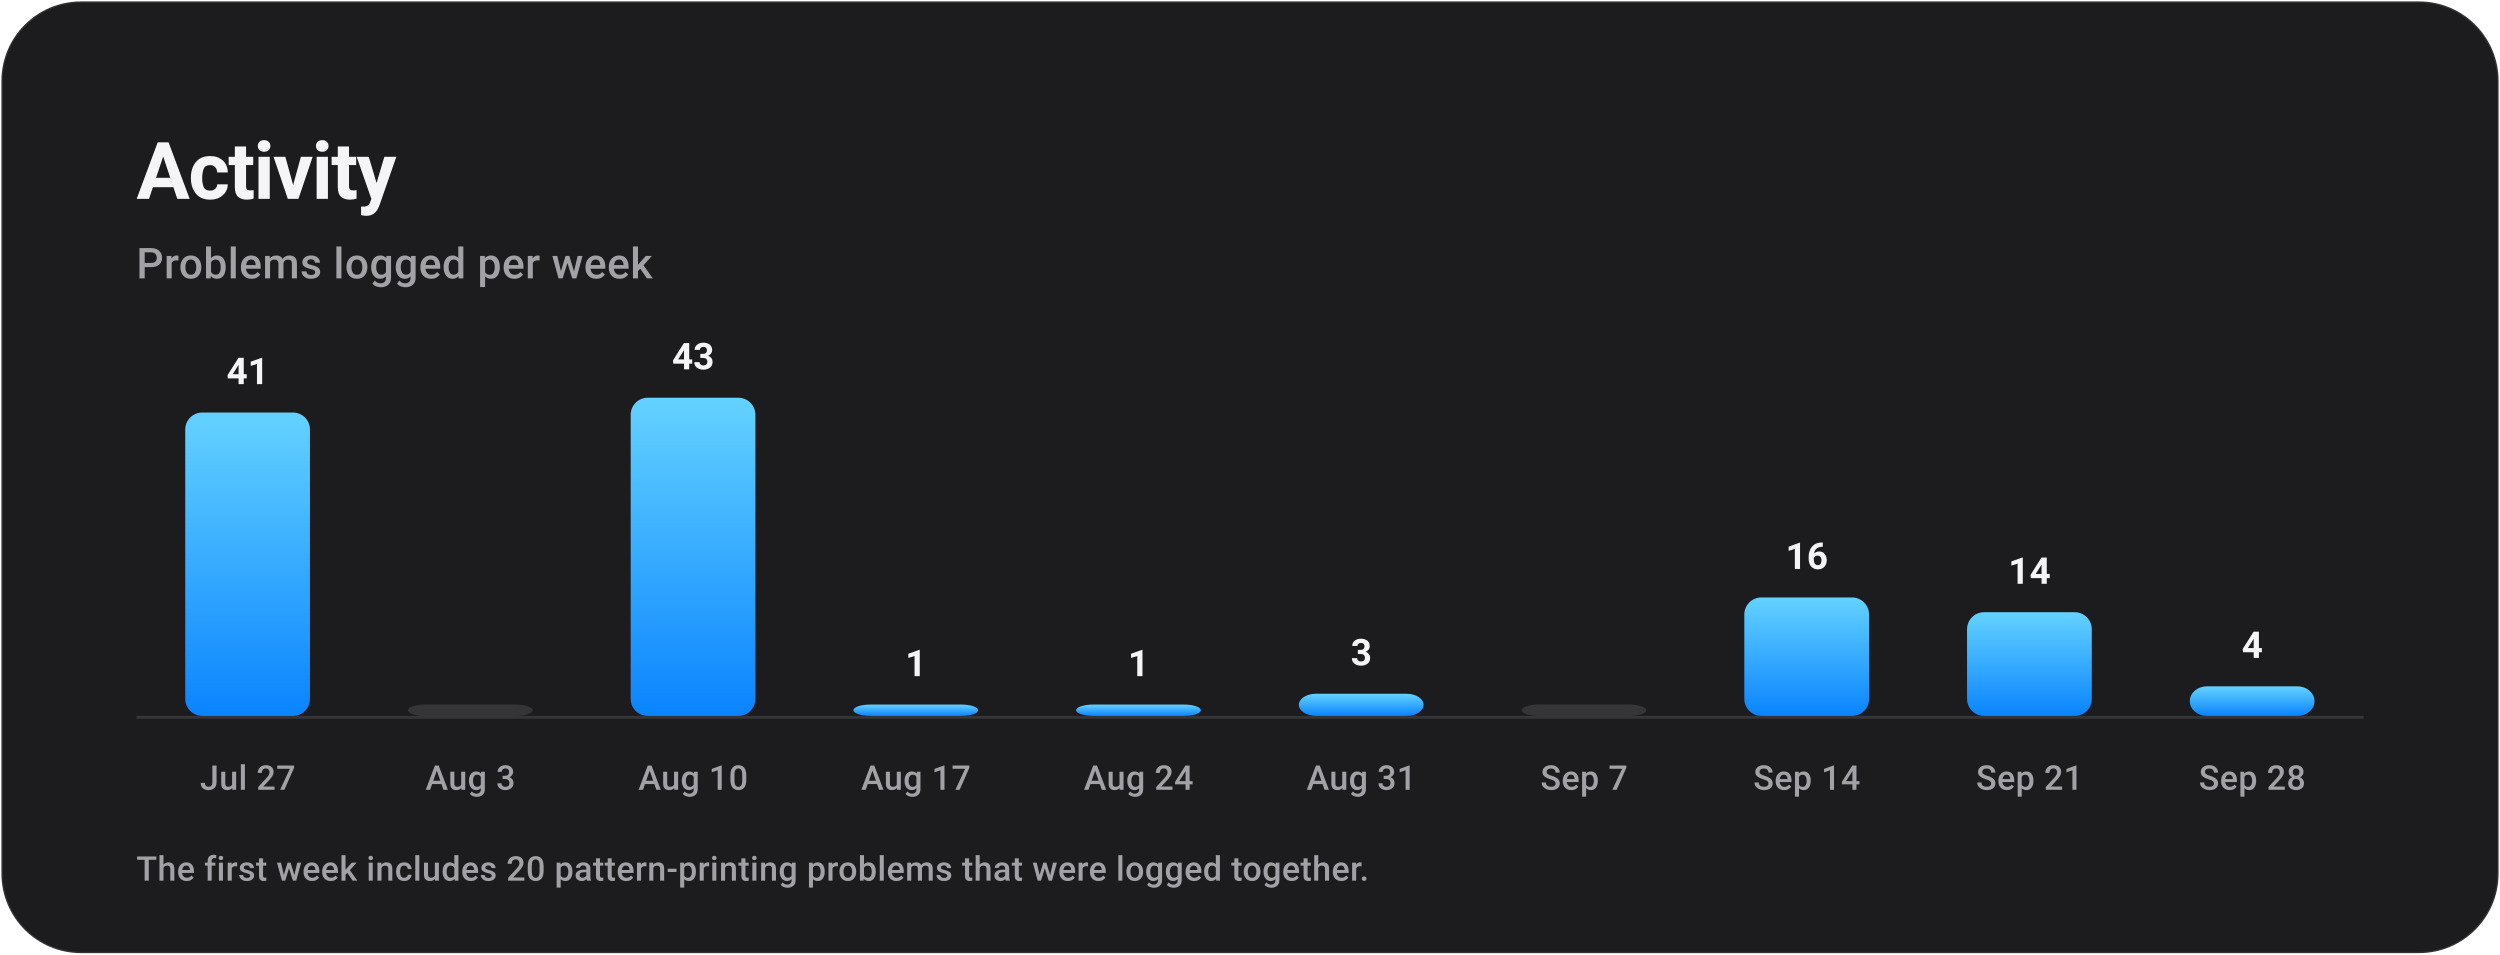
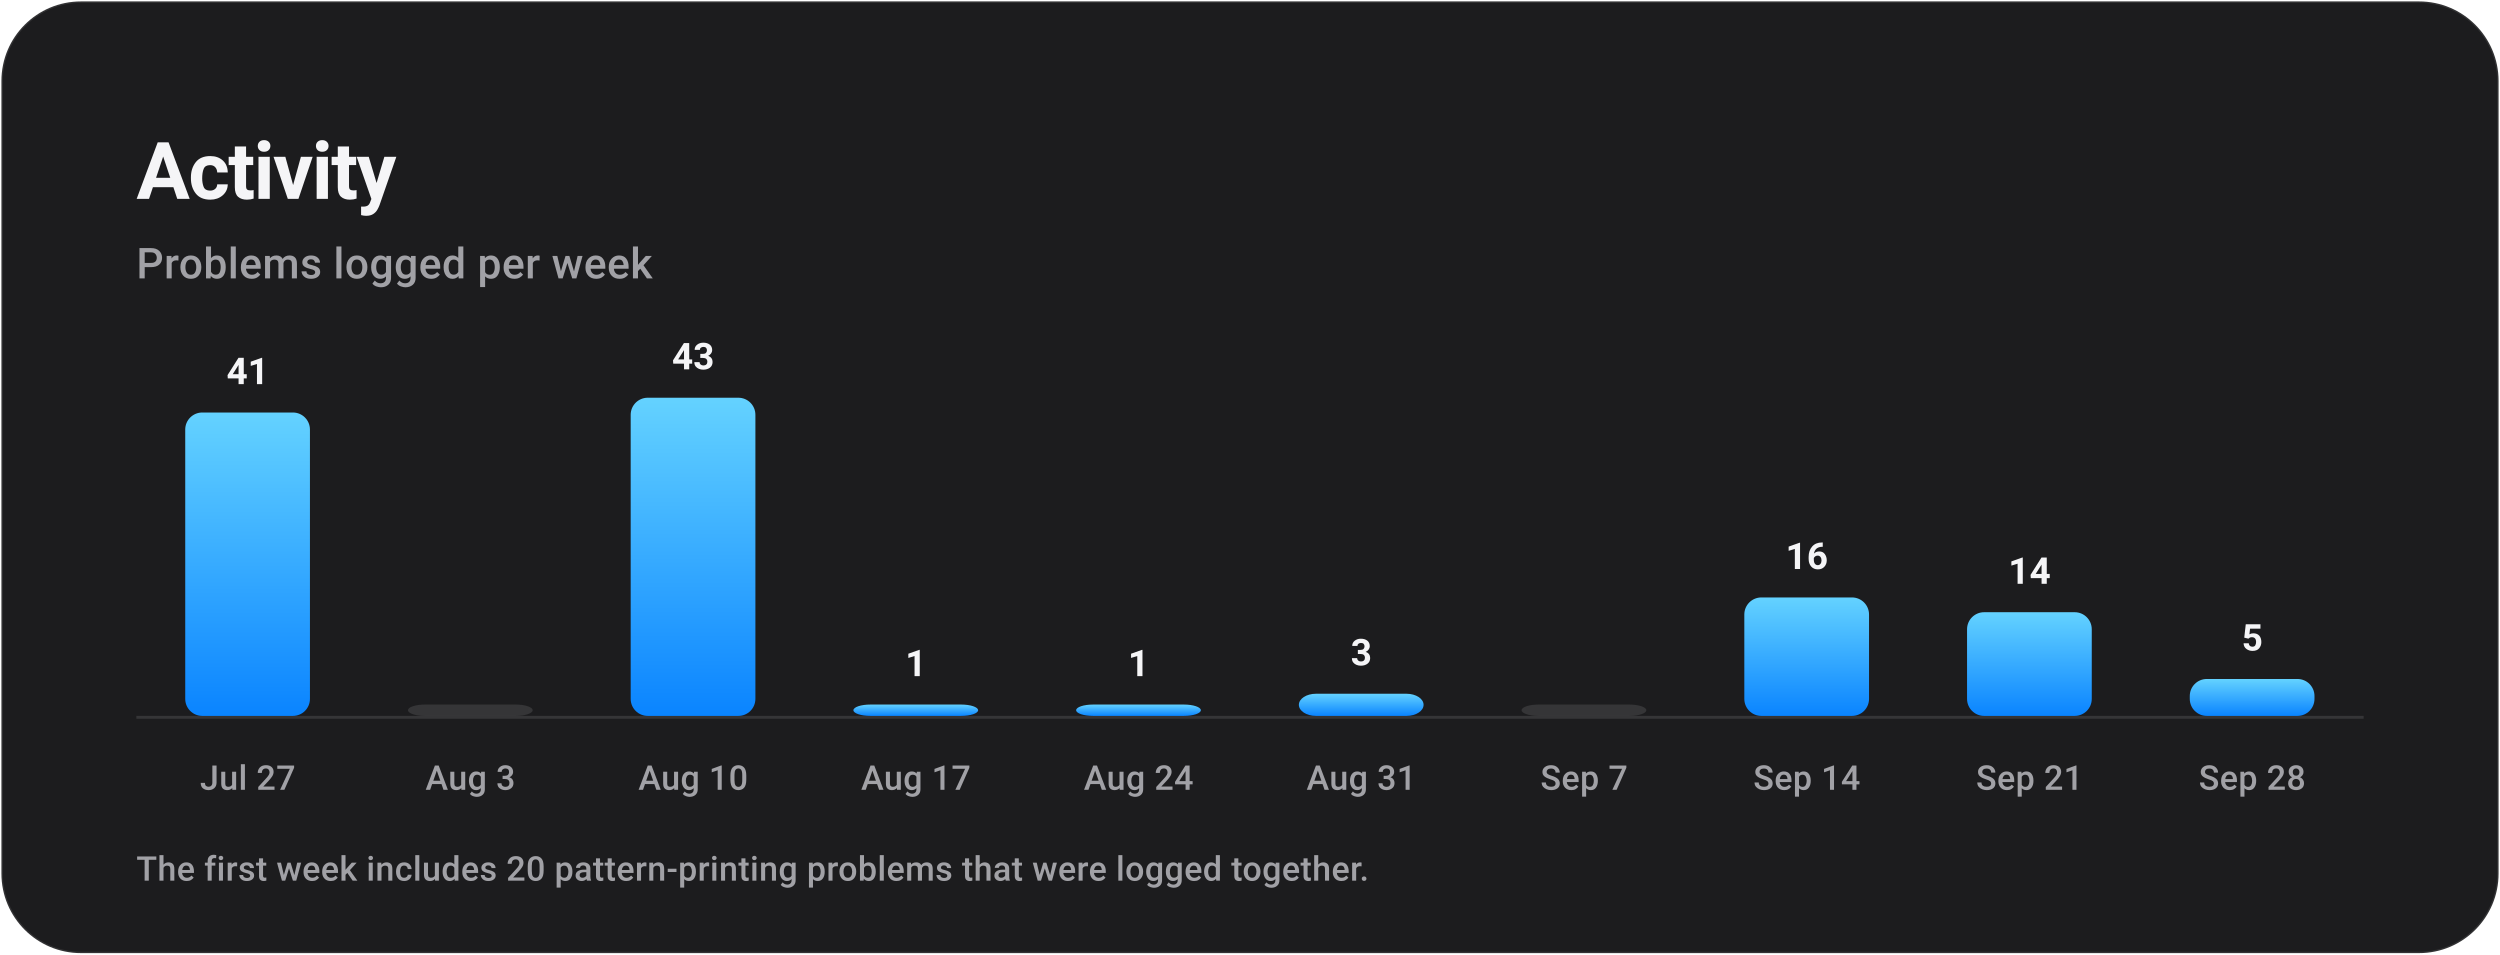
<svg xmlns="http://www.w3.org/2000/svg" width="880" height="336" viewBox="0 0 880 336" role="img" aria-labelledby="t d">
  <defs>
    <style>
text { font-family: -apple-system, BlinkMacSystemFont, "SF Pro Display", "SF Pro Text", "Segoe UI Variable Display", "Segoe UI", system-ui, Roboto, Helvetica, Arial, sans-serif; }
.num { font-variant-numeric: tabular-nums; }
@keyframes grow { from { transform: scaleX(0); } to { transform: scaleX(1); } }
@keyframes rise { from { transform: scaleY(0); } to { transform: scaleY(1); } }
@keyframes pop { from { opacity: 0; transform: scale(.92); } to { opacity: 1; transform: scale(1); } }
@keyframes fade { from { opacity: 0; transform: translateY(6px); } to { opacity: 1; transform: translateY(0); } }
.grow { transform-box: fill-box; transform-origin: 0% 50%; animation: grow .8s cubic-bezier(.22,1,.36,1) both; }
.rise { transform-box: fill-box; transform-origin: 50% 100%; animation: rise .8s cubic-bezier(.22,1,.36,1) both; }
.pop { transform-box: fill-box; transform-origin: 50% 50%; animation: pop .8s cubic-bezier(.22,1,.36,1) both; }
.fade { animation: fade .7s cubic-bezier(.22,1,.36,1) both; }
@media (prefers-reduced-motion: reduce) { .grow, .rise, .pop { transform-box: fill-box; transform-origin: 50% 50%; animation: pop .8s cubic-bezier(.22,1,.36,1) both; }
.fade { animation: none; } }
</style>
    <linearGradient id="acc" x1="0" y1="0" x2="1" y2="0">
      <stop offset="0" stop-color="#0A84FF" />
      <stop offset="1" stop-color="#64D2FF" />
    </linearGradient>
    <linearGradient id="accv" x1="0" y1="1" x2="0" y2="0">
      <stop offset="0" stop-color="#0A84FF" />
      <stop offset="1" stop-color="#64D2FF" />
    </linearGradient>
  </defs>
  <rect x="0.5" y="0.5" width="879" height="335" rx="28" fill="#1C1C1E" stroke="rgba(255,255,255,0.10)" />
  <text x="48" y="70" font-size="28" font-weight="700" fill="#F5F5F7" text-anchor="start" letter-spacing="-0.02em">Activity</text>
  <text x="48" y="98" font-size="15" font-weight="500" fill="#A1A1A6" text-anchor="start" letter-spacing="0.01em">Problems logged per week</text>
  <line x1="48" y1="252.5" x2="832" y2="252.5" stroke="rgba(255,255,255,0.11)" />
  <rect class="rise" style="animation-delay:0ms" x="65.2" y="145.2" width="43.9" height="106.8" rx="6" fill="url(#accv)" />
  <text x="87.2" y="135.2" font-size="13" font-weight="650" fill="#F5F5F7" text-anchor="middle" letter-spacing="0.0em" class="num">41</text>
  <text x="87.2" y="278" font-size="12" font-weight="500" fill="#A1A1A6" text-anchor="middle" letter-spacing="0.01em">Jul 27</text>
  <rect class="rise" style="animation-delay:50ms" x="143.6" y="248.0" width="43.9" height="4.0" rx="6" fill="rgba(255,255,255,0.11)" />
  <text x="165.6" y="278" font-size="12" font-weight="500" fill="#A1A1A6" text-anchor="middle" letter-spacing="0.01em">Aug 3</text>
  <rect class="rise" style="animation-delay:100ms" x="222.0" y="140.0" width="43.9" height="112.0" rx="6" fill="url(#accv)" />
  <text x="244.0" y="130.0" font-size="13" font-weight="650" fill="#F5F5F7" text-anchor="middle" letter-spacing="0.0em" class="num">43</text>
  <text x="244.0" y="278" font-size="12" font-weight="500" fill="#A1A1A6" text-anchor="middle" letter-spacing="0.01em">Aug 10</text>
  <rect class="rise" style="animation-delay:150ms" x="300.4" y="248.0" width="43.9" height="4.0" rx="6" fill="url(#accv)" />
  <text x="322.4" y="238.0" font-size="13" font-weight="650" fill="#F5F5F7" text-anchor="middle" letter-spacing="0.0em" class="num">1</text>
  <text x="322.4" y="278" font-size="12" font-weight="500" fill="#A1A1A6" text-anchor="middle" letter-spacing="0.01em">Aug 17</text>
  <rect class="rise" style="animation-delay:200ms" x="378.8" y="248.0" width="43.9" height="4.0" rx="6" fill="url(#accv)" />
  <text x="400.8" y="238.0" font-size="13" font-weight="650" fill="#F5F5F7" text-anchor="middle" letter-spacing="0.0em" class="num">1</text>
  <text x="400.8" y="278" font-size="12" font-weight="500" fill="#A1A1A6" text-anchor="middle" letter-spacing="0.01em">Aug 24</text>
  <rect class="rise" style="animation-delay:250ms" x="457.2" y="244.2" width="43.9" height="7.8" rx="6" fill="url(#accv)" />
  <text x="479.2" y="234.2" font-size="13" font-weight="650" fill="#F5F5F7" text-anchor="middle" letter-spacing="0.0em" class="num">3</text>
  <text x="479.2" y="278" font-size="12" font-weight="500" fill="#A1A1A6" text-anchor="middle" letter-spacing="0.01em">Aug 31</text>
  <rect class="rise" style="animation-delay:300ms" x="535.6" y="248.0" width="43.9" height="4.0" rx="6" fill="rgba(255,255,255,0.11)" />
  <text x="557.6" y="278" font-size="12" font-weight="500" fill="#A1A1A6" text-anchor="middle" letter-spacing="0.01em">Sep 7</text>
  <rect class="rise" style="animation-delay:350ms" x="614.0" y="210.3" width="43.9" height="41.7" rx="6" fill="url(#accv)" />
  <text x="636.0" y="200.3" font-size="13" font-weight="650" fill="#F5F5F7" text-anchor="middle" letter-spacing="0.0em" class="num">16</text>
  <text x="636.0" y="278" font-size="12" font-weight="500" fill="#A1A1A6" text-anchor="middle" letter-spacing="0.01em">Sep 14</text>
  <rect class="rise" style="animation-delay:400ms" x="692.4" y="215.5" width="43.9" height="36.5" rx="6" fill="url(#accv)" />
  <text x="714.4" y="205.5" font-size="13" font-weight="650" fill="#F5F5F7" text-anchor="middle" letter-spacing="0.0em" class="num">14</text>
  <text x="714.4" y="278" font-size="12" font-weight="500" fill="#A1A1A6" text-anchor="middle" letter-spacing="0.01em">Sep 21</text>
-   <rect class="rise" style="animation-delay:450ms" x="770.8" y="241.6" width="43.9" height="10.4" rx="6" fill="url(#accv)" />
-   <text x="792.8" y="231.6" font-size="13" font-weight="650" fill="#F5F5F7" text-anchor="middle" letter-spacing="0.0em" class="num">4</text>
+   <rect class="rise" style="animation-delay:450ms" x="770.8" y="239.0" width="43.9" height="13.0" rx="6" fill="url(#accv)" />
+   <text x="792.8" y="229.0" font-size="13" font-weight="650" fill="#F5F5F7" text-anchor="middle" letter-spacing="0.0em" class="num">5</text>
  <text x="792.8" y="278" font-size="12" font-weight="500" fill="#A1A1A6" text-anchor="middle" letter-spacing="0.01em">Sep 28</text>
  <text x="48" y="310" font-size="12" font-weight="500" fill="#A1A1A6" text-anchor="start" letter-spacing="0.01em">The first week includes 20 pattern-printing problems that were logged together.</text>
</svg>
